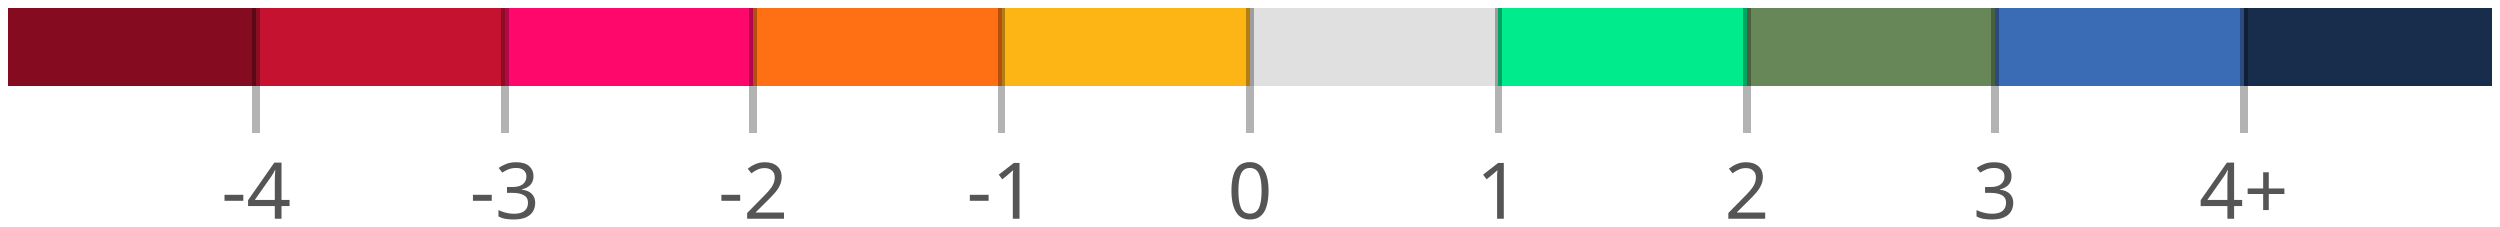
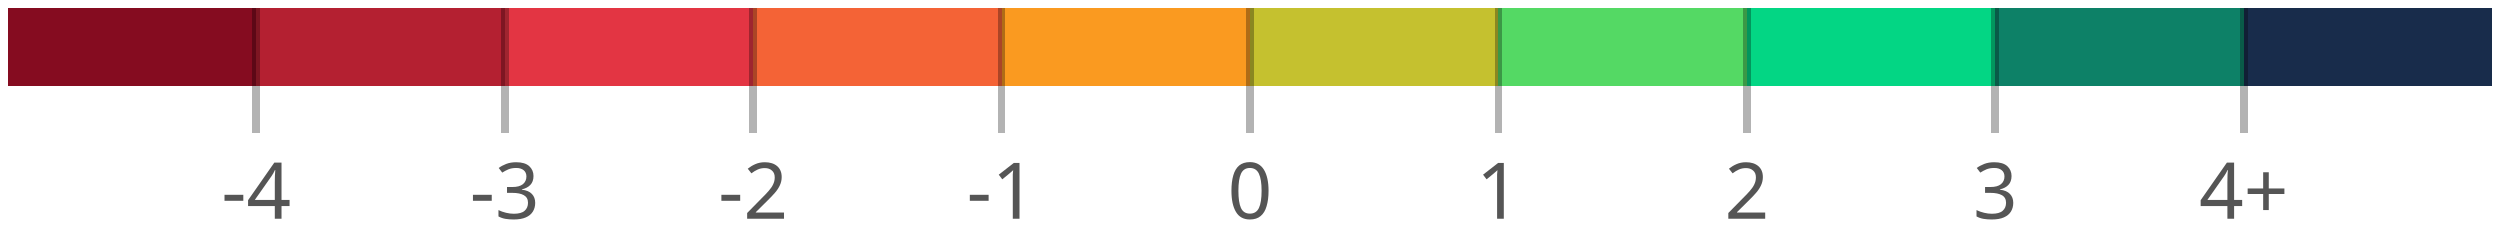
<svg xmlns="http://www.w3.org/2000/svg" version="1.2" baseProfile="tiny" width="320" height="29" viewBox="0 0 320 29" stroke-linecap="butt" stroke-linejoin="round">
  <style>
  path {shape-rendering: crispEdges;}
</style>
  <g id="layer1">
    <path d="M 1 11 1 1.01 32.8 1.01 32.8 11 1 11 Z" fill="#850C20" />
-     <path d="M 32.8 11 32.8 1.01 64.6 1.01 64.6 11 32.8 11 Z" fill="#C41230" />
-     <path d="M 64.6 11 64.6 1.01 96.4 1.01 96.4 11 64.6 11 Z" fill="#FF086C" />
-     <path d="M 96.4 11 96.4 1.01 128.2 1.01 128.2 11 96.4 11 Z" fill="#FF7015" />
-     <path d="M 128.2 11 128.2 1.01 160 1.01 160 11 128.2 11 Z" fill="#FDB515" />
-     <path d="M 160 11 160 1.01 191.8 1.01 191.8 11 160 11 Z" fill="#E0E0E0" />
-     <path d="M 191.8 11 191.8 1.01 223.6 1.01 223.6 11 191.8 11 Z" fill="#00EB8B" />
-     <path d="M 223.6 11 223.6 1.01 255.4 1.01 255.4 11 223.6 11 Z" fill="#688758" />
-     <path d="M 255.4 11 255.4 1.01 287.2 1.01 287.2 11 255.4 11 Z" fill="#3A6BB5" />
+     <path d="M 32.8 11 32.8 1.01 64.6 1.01 64.6 11 32.8 11 Z" fill="rgb(180, 32, 49)" />
+     <path d="M 64.6 11 64.6 1.01 96.4 1.01 96.4 11 64.6 11 Z" fill="rgb(227, 53, 67)" />
+     <path d="M 96.4 11 96.4 1.01 128.2 1.01 128.2 11 96.4 11 Z" fill="rgb(244, 99, 54)" />
+     <path d="M 128.2 11 128.2 1.01 160 1.01 160 11 128.2 11 Z" fill="rgb(250, 154, 32)" />
+     <path d="M 160 11 160 1.01 191.8 1.01 191.8 11 160 11 Z" fill="rgb(197, 193, 47)" />
+     <path d="M 191.8 11 191.8 1.01 223.6 1.01 223.6 11 191.8 11 Z" fill="rgb(84, 217, 100)" />
+     <path d="M 223.6 11 223.6 1.01 255.4 1.01 255.4 11 223.6 11 Z" fill="rgb(3, 214, 132)" />
+     <path d="M 255.4 11 255.4 1.01 287.2 1.01 287.2 11 255.4 11 Z" fill="rgb(13, 129, 103)" />
    <path d="M 287.2 11 287.2 1.01 319 1.01 319 11 287.2 11 Z" fill="#182C4B" />
  </g>
  <g id="layer2" fill="none" stroke="black" stroke-width="1">
    <path d="M 32.8 1.01 32.8 17" stroke="rgba(0,0,0,0.3)" />
    <path d="M 64.6 1.01 64.6 17" stroke="rgba(0,0,0,0.3)" />
    <path d="M 96.4 1.01 96.4 17" stroke="rgba(0,0,0,0.3)" />
    <path d="M 128.2 1.01 128.2 17" stroke="rgba(0,0,0,0.3)" />
    <path d="M 160 1.01 160 17" stroke="rgba(0,0,0,0.3)" />
    <path d="M 191.8 1.01 191.8 17" stroke="rgba(0,0,0,0.3)" />
    <path d="M 223.6 1.01 223.6 17" stroke="rgba(0,0,0,0.3)" />
    <path d="M 255.4 1.01 255.4 17" stroke="rgba(0,0,0,0.3)" />
    <path d="M 287.2 1.01 287.2 17" stroke="rgba(0,0,0,0.3)" />
  </g>
  <g id="layer3" font-family="sans-serif" font-size="12" text-anchor="middle">
    <text y="0" x="0" font-family="sans-serif" font-size="10" text-anchor="middle" fill="#555" transform="translate(32.8 28)">-4</text>
    <text y="0" x="0" font-family="sans-serif" font-size="10" text-anchor="middle" fill="#555" transform="translate(64.6 28)">-3</text>
    <text y="0" x="0" font-family="sans-serif" font-size="10" text-anchor="middle" fill="#555" transform="translate(96.4 28)">-2</text>
    <text y="0" x="0" font-family="sans-serif" font-size="10" text-anchor="middle" fill="#555" transform="translate(128.2 28)">-1</text>
    <text y="0" x="0" font-family="sans-serif" font-size="10" text-anchor="middle" fill="#555" transform="translate(160 28)">0</text>
    <text y="0" x="0" font-family="sans-serif" font-size="10" text-anchor="middle" fill="#555" transform="translate(191.8 28)">1</text>
    <text y="0" x="0" font-family="sans-serif" font-size="10" text-anchor="middle" fill="#555" transform="translate(223.6 28)">2</text>
    <text y="0" x="0" font-family="sans-serif" font-size="10" text-anchor="middle" fill="#555" transform="translate(255.4 28)">3</text>
    <text y="0" x="0" font-family="sans-serif" font-size="10" text-anchor="middle" fill="#555" transform="translate(287.2 28)">4+</text>
  </g>
-   <style media="screen,print">
- .g-Shadow p { text-shadow: 1px 1px 0px rgba(254, 254, 254, .15); }
- .g-text-shadow { text-shadow: 1px 1px 1px rgba(254,254,254,1), -1px 1px 1px rgba(254,254,254,1), 1px -1px 1px rgba(254,254,254,1), -1px -1px 1px rgba(254,254,254,1); }
- </style>
</svg>
